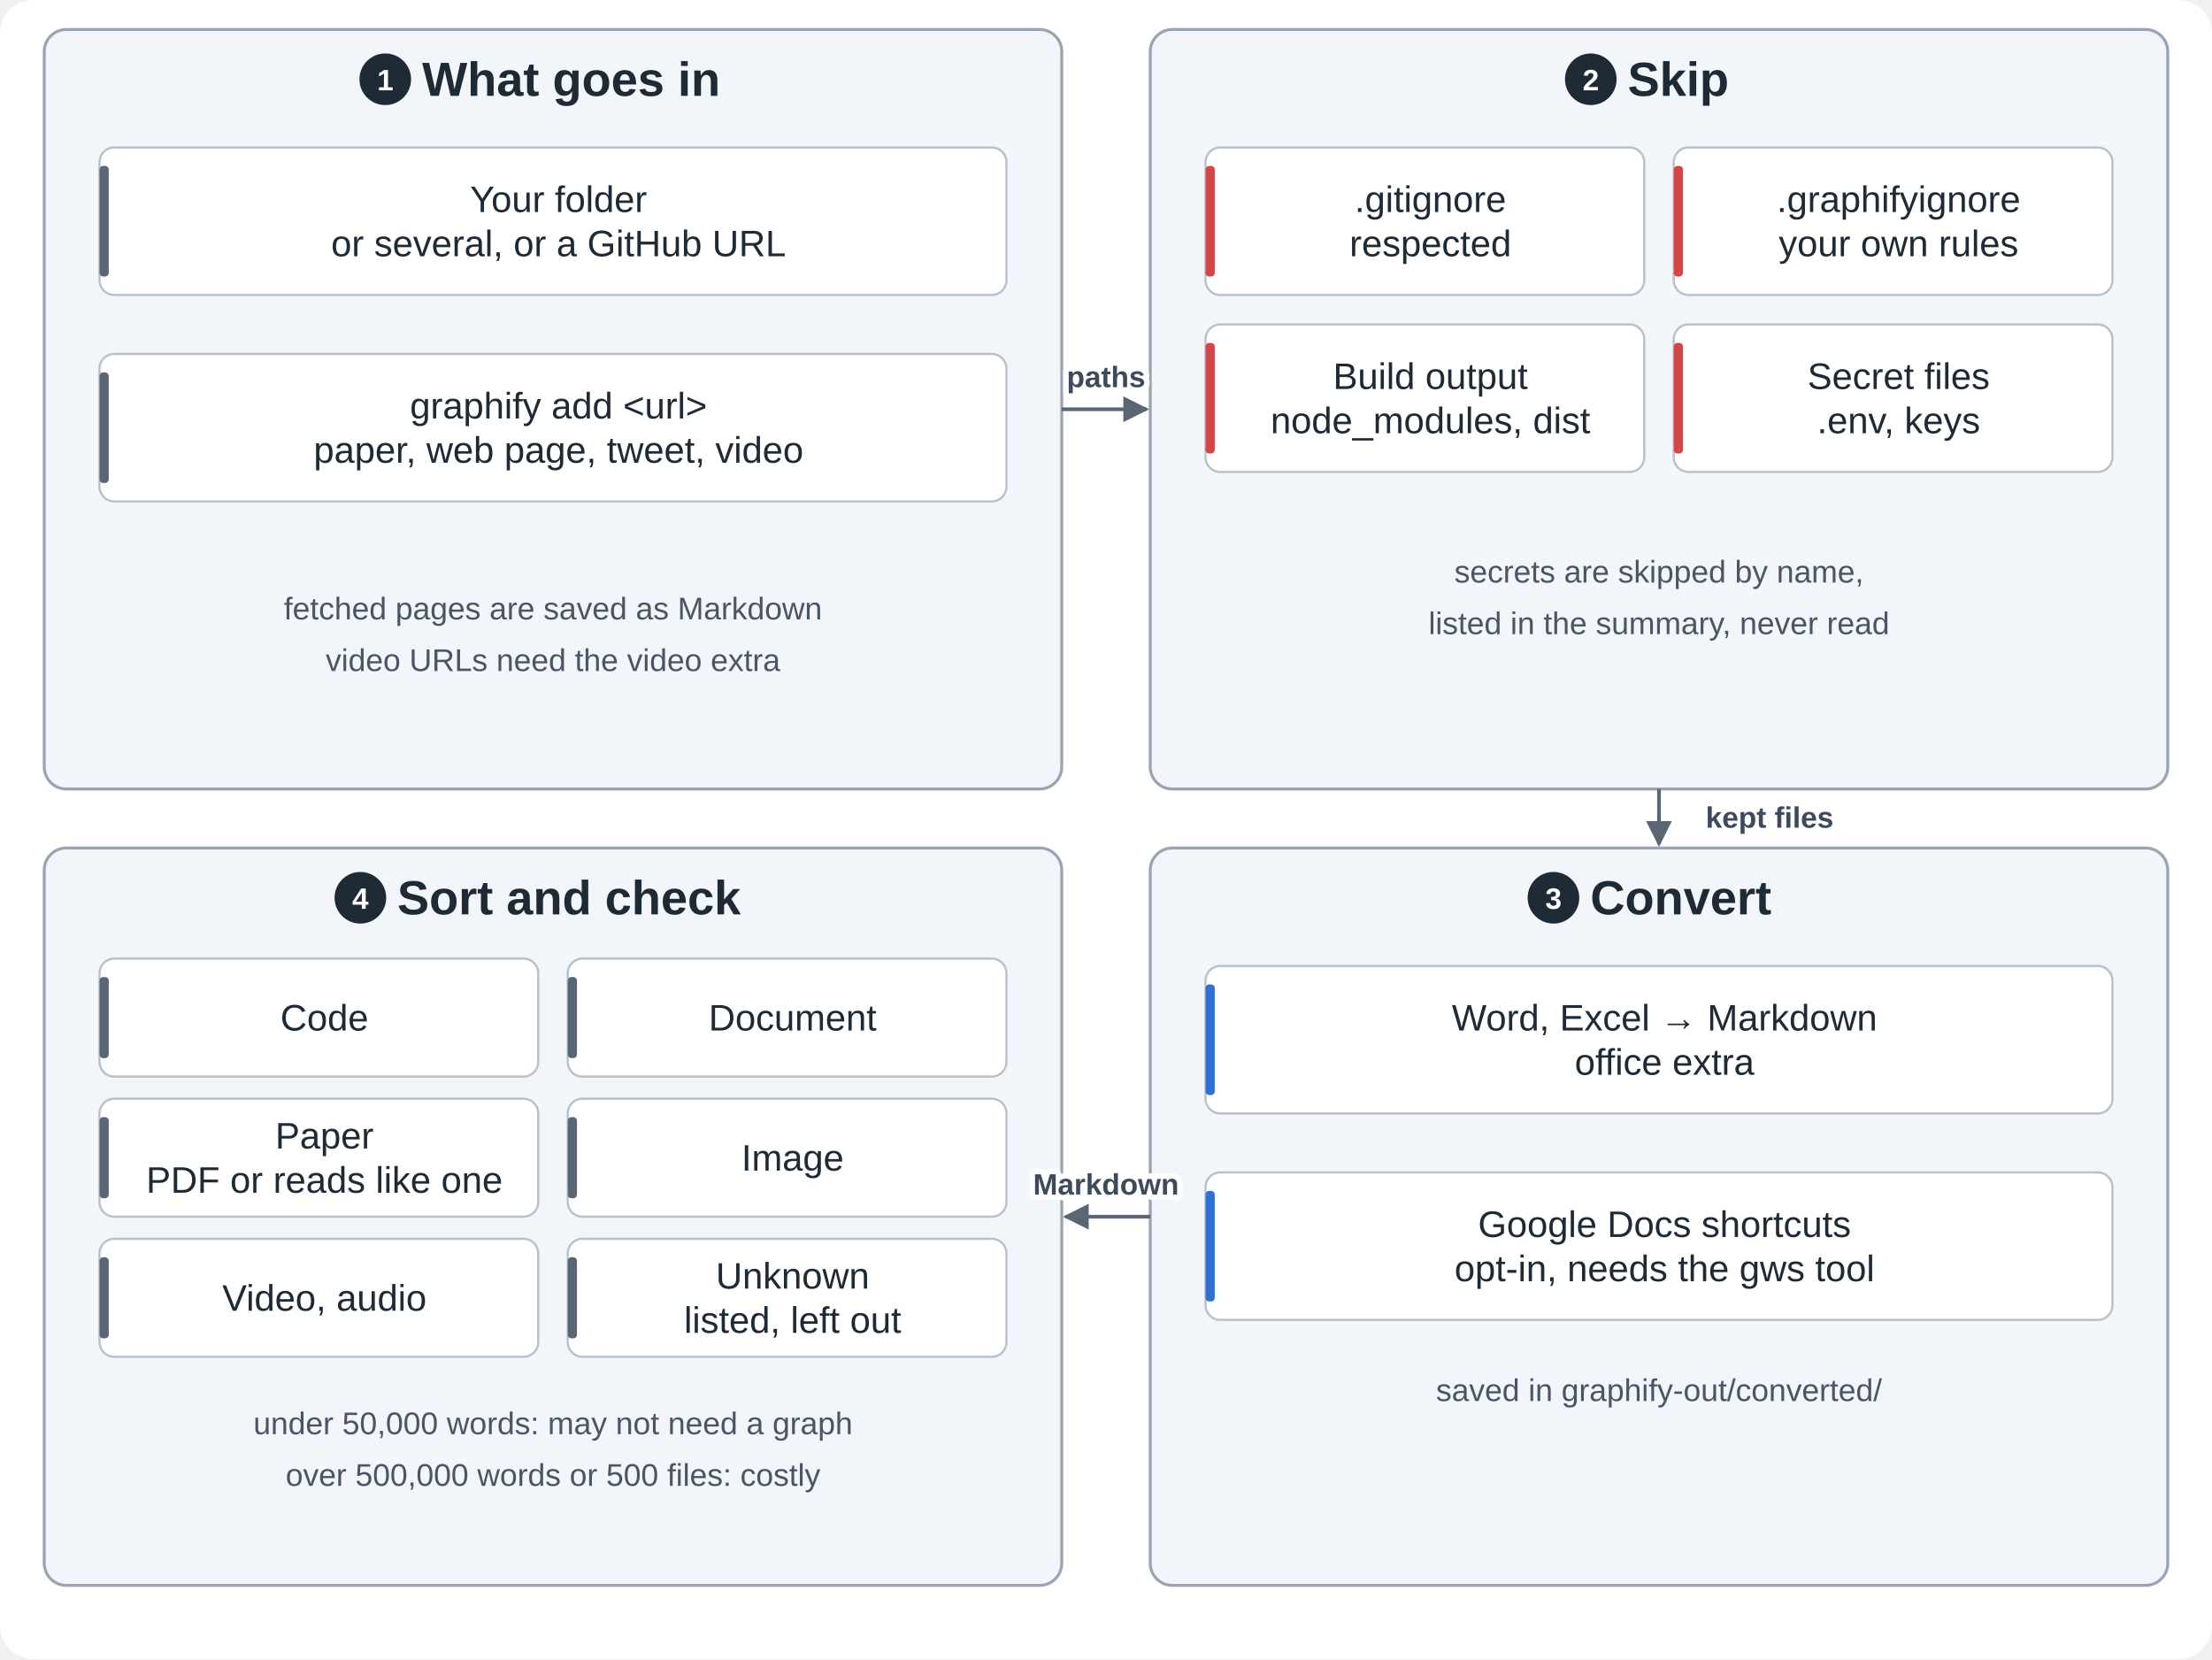
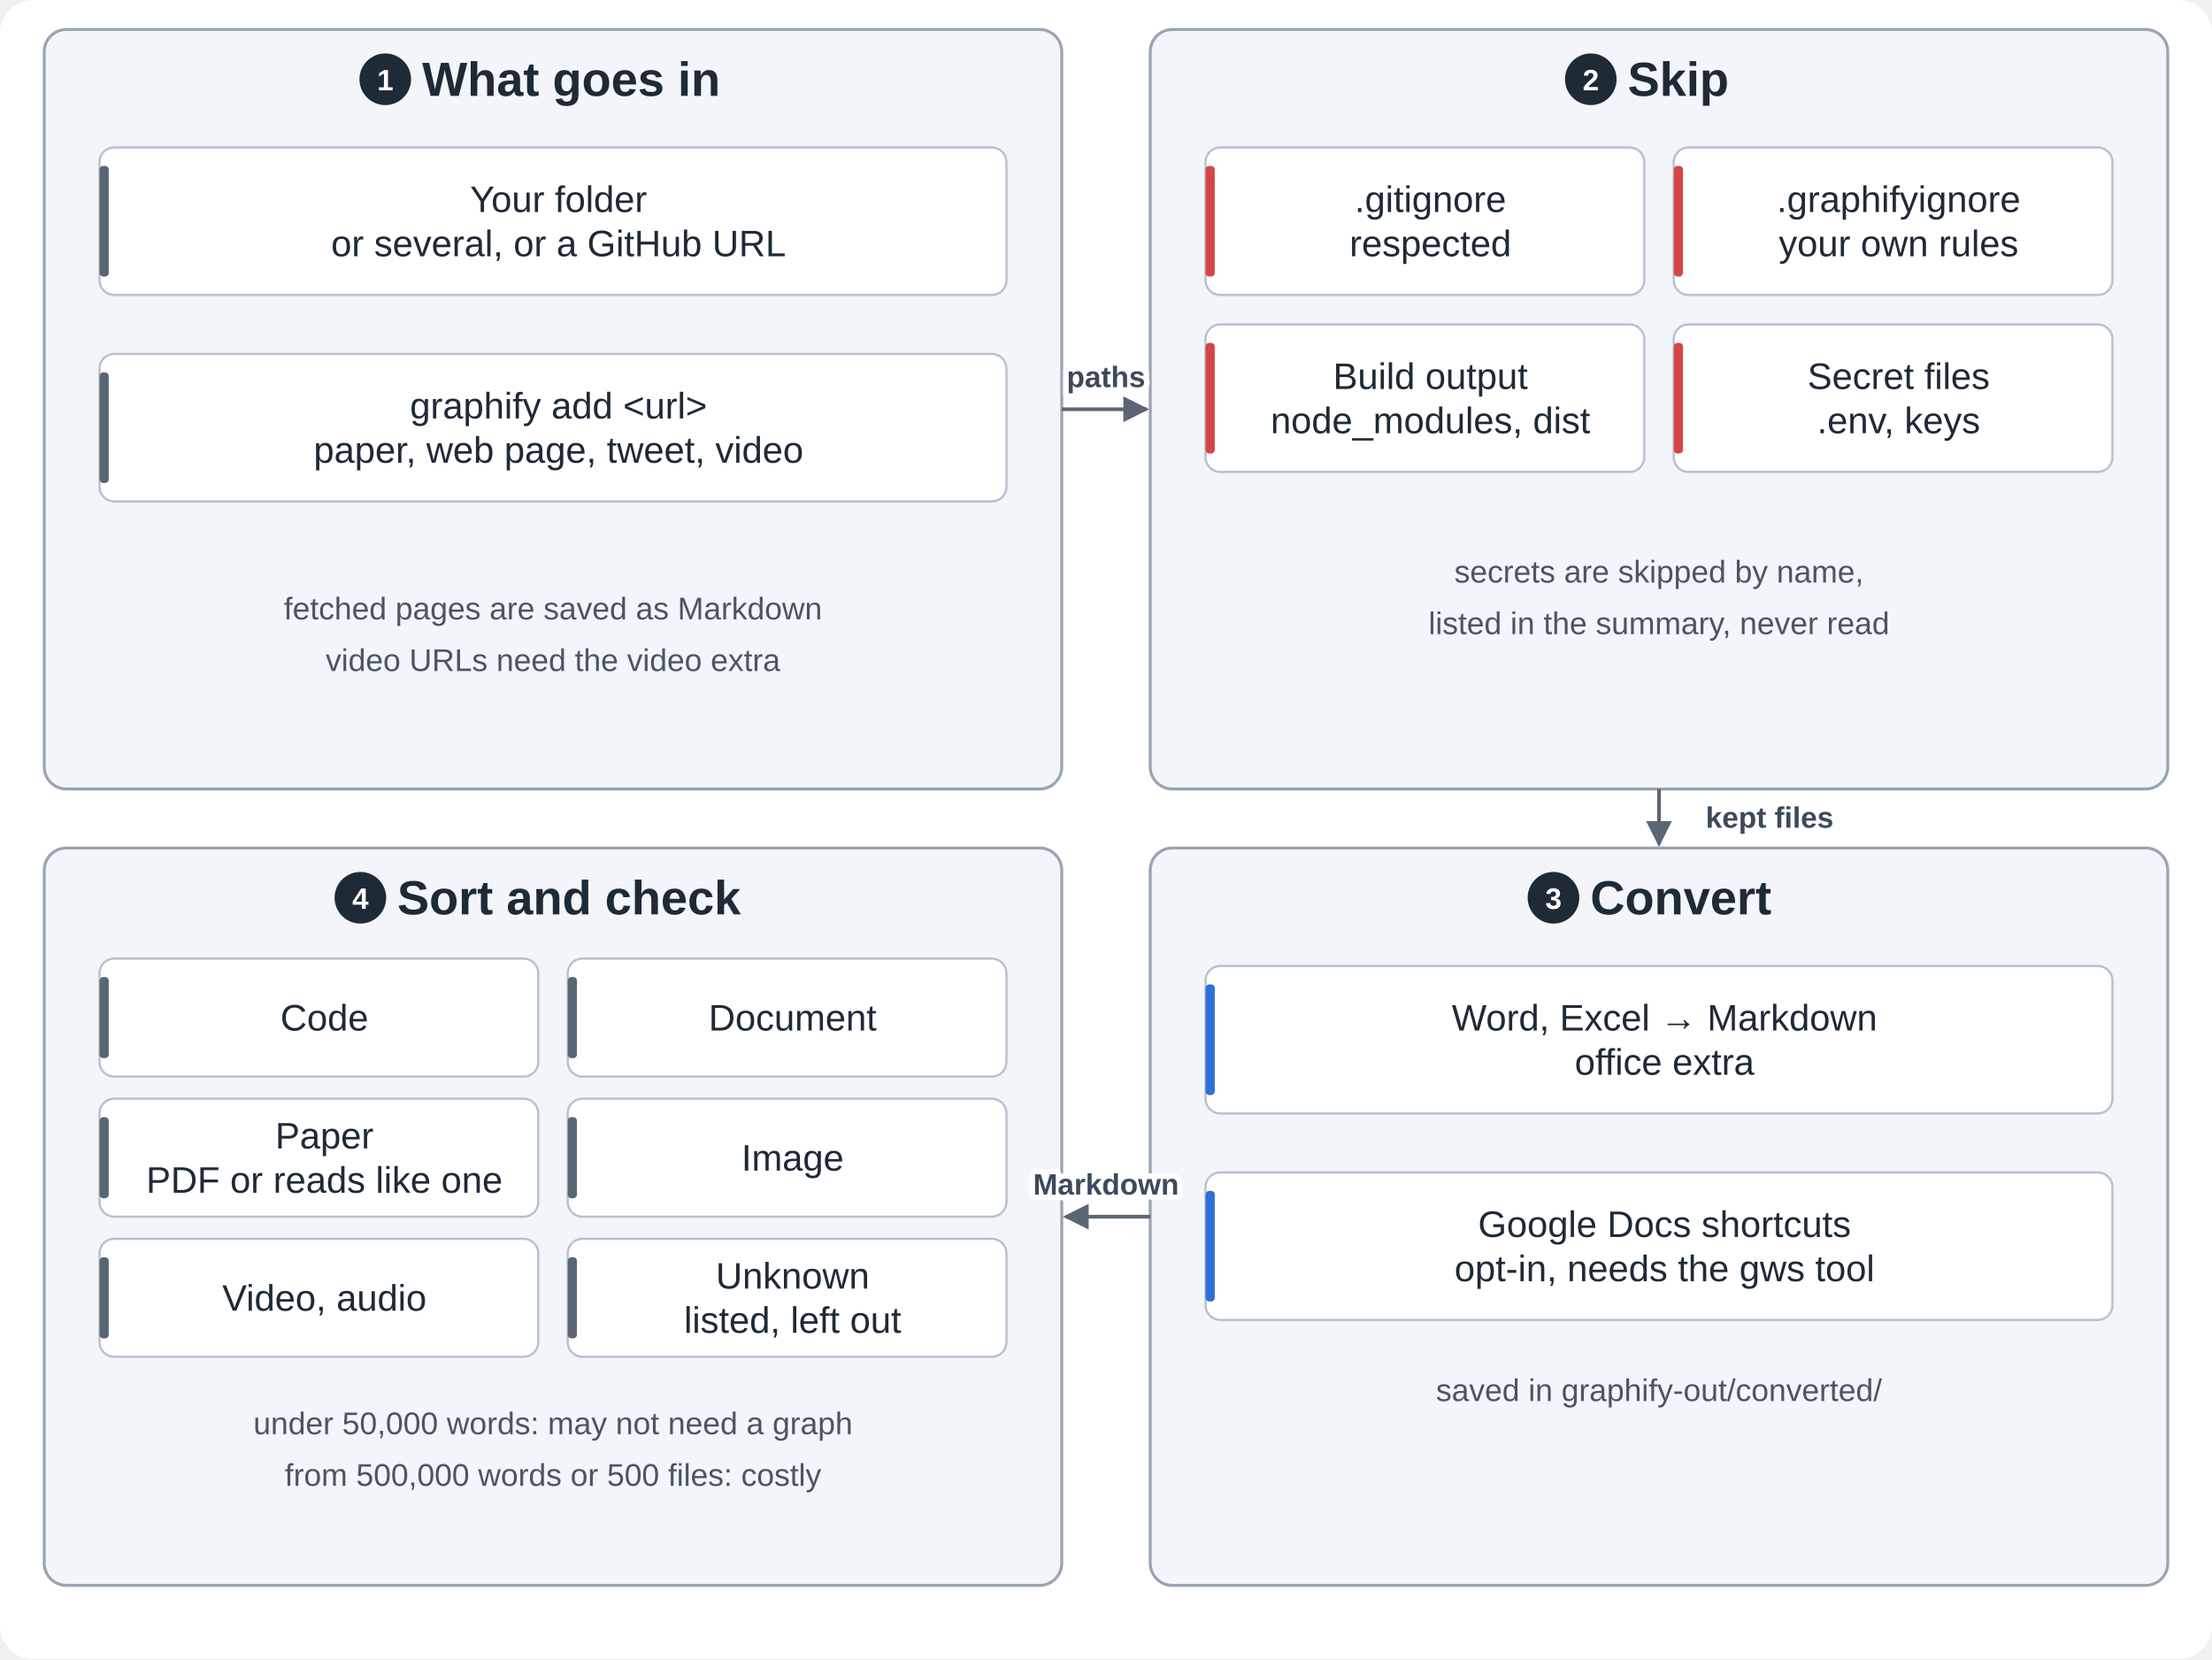
<svg xmlns="http://www.w3.org/2000/svg" viewBox="0 0 1200 900" width="1200" height="900" role="img" aria-labelledby="t d">
  <defs>
    <marker id="arr" viewBox="0 0 10 10" refX="9" refY="5" markerWidth="7" markerHeight="7" orient="auto">
      <path d="M0 0L10 5L0 10z" fill="#5b6675" />
    </marker>
    <marker id="ca" viewBox="0 0 10 10" refX="5" refY="5" markerWidth="6" markerHeight="6" orient="auto">
      <path d="M0 0L10 5L0 10z" fill="#5b6675" />
    </marker>
  </defs>
  <style>
text{font-family:-apple-system,"Helvetica Neue",Arial,"PingFang SC",sans-serif;fill:#1f2a37}
.gt{font-size:26px;font-weight:700}
.st{font-size:20px;font-weight:700}
.ag{font-size:20px}
.q{font-size:18px;fill:#3d4a5c}
.lb{font-size:17px;fill:#4a5565}
.al{font-size:16px;font-weight:600;fill:#3d4a5c;paint-order:stroke;stroke:#ffffff;stroke-width:6px;stroke-linejoin:round}
.grp{fill:#f2f5f9;stroke:#9aa4b2;stroke-width:1.6}
.sub{fill:#e8edf3;stroke:#b8c1cc;stroke-width:1.2}
.agent{fill:#ffffff;stroke:#b8c1cc;stroke-width:1.2}
.human{fill:#d6e6fb;stroke:#9cbbe6;stroke-width:1.2}
.front{fill:#dcf0e0;stroke:#9ccfa8;stroke-width:1.2}
.flow{stroke:#5b6675;stroke-width:2;fill:none;marker-end:url(#arr)}
.back{stroke-dasharray:7 5}
.cyc{stroke:#5b6675;stroke-width:2;fill:none;marker-end:url(#ca)}
.num{fill:#1f2a37}
.numt{font-size:16px;font-weight:700;fill:#ffffff}
</style>
  <rect width="1200" height="900" rx="18" fill="#ffffff" />
  <rect x="24" y="16" width="552" height="412" rx="12" class="grp" />
  <circle cx="209.0" cy="43" r="14" class="num" />
  <text x="209.0" y="49" class="numt" text-anchor="middle">1</text>
  <text x="229.0" y="52" class="gt" text-anchor="start">What goes in</text>
  <rect x="54" y="80" width="492" height="80" rx="8" class="agent" />
  <rect x="54" y="90" width="5" height="60" rx="2" fill="#5b6675" />
  <text x="303.0" y="115.0" class="ag" text-anchor="middle">Your folder</text>
  <text x="303.0" y="139.0" class="ag" text-anchor="middle">or several, or a GitHub URL</text>
  <rect x="54" y="192" width="492" height="80" rx="8" class="agent" />
  <rect x="54" y="202" width="5" height="60" rx="2" fill="#5b6675" />
  <text x="303.0" y="227.0" class="ag" text-anchor="middle">graphify add &lt;url&gt;</text>
  <text x="303.0" y="251.0" class="ag" text-anchor="middle">paper, web page, tweet, video</text>
  <text x="300.0" y="336" class="lb" text-anchor="middle">fetched pages are saved as Markdown</text>
  <text x="300.0" y="364" class="lb" text-anchor="middle">video URLs need the video extra</text>
  <rect x="624" y="16" width="552" height="412" rx="12" class="grp" />
  <circle cx="863.0" cy="43" r="14" class="num" />
  <text x="863.0" y="49" class="numt" text-anchor="middle">2</text>
  <text x="883.0" y="52" class="gt" text-anchor="start">Skip</text>
  <rect x="654" y="80" width="238" height="80" rx="8" class="agent" />
  <rect x="654" y="90" width="5" height="60" rx="2" fill="#d64545" />
  <text x="776.0" y="115.0" class="ag" text-anchor="middle">.gitignore</text>
  <text x="776.0" y="139.0" class="ag" text-anchor="middle">respected</text>
  <rect x="908" y="80" width="238" height="80" rx="8" class="agent" />
  <rect x="908" y="90" width="5" height="60" rx="2" fill="#d64545" />
  <text x="1030.0" y="115.0" class="ag" text-anchor="middle">.graphifyignore</text>
  <text x="1030.0" y="139.0" class="ag" text-anchor="middle">your own rules</text>
  <rect x="654" y="176" width="238" height="80" rx="8" class="agent" />
  <rect x="654" y="186" width="5" height="60" rx="2" fill="#d64545" />
  <text x="776.0" y="211.0" class="ag" text-anchor="middle">Build output</text>
  <text x="776.0" y="235.0" class="ag" text-anchor="middle">node_modules, dist</text>
  <rect x="908" y="176" width="238" height="80" rx="8" class="agent" />
  <rect x="908" y="186" width="5" height="60" rx="2" fill="#d64545" />
  <text x="1030.0" y="211.0" class="ag" text-anchor="middle">Secret files</text>
  <text x="1030.0" y="235.0" class="ag" text-anchor="middle">.env, keys</text>
  <text x="900.0" y="316" class="lb" text-anchor="middle">secrets are skipped by name,</text>
  <text x="900.0" y="344" class="lb" text-anchor="middle">listed in the summary, never read</text>
  <rect x="624" y="460" width="552" height="400" rx="12" class="grp" />
  <circle cx="842.75" cy="487" r="14" class="num" />
  <text x="842.75" y="493" class="numt" text-anchor="middle">3</text>
  <text x="862.75" y="496" class="gt" text-anchor="start">Convert</text>
  <rect x="654" y="524" width="492" height="80" rx="8" class="agent" />
  <rect x="654" y="534" width="5" height="60" rx="2" fill="#2f6fd6" />
  <text x="903.0" y="559.0" class="ag" text-anchor="middle">Word, Excel → Markdown</text>
  <text x="903.0" y="583.0" class="ag" text-anchor="middle">office extra</text>
  <rect x="654" y="636" width="492" height="80" rx="8" class="agent" />
  <rect x="654" y="646" width="5" height="60" rx="2" fill="#2f6fd6" />
  <text x="903.0" y="671.0" class="ag" text-anchor="middle">Google Docs shortcuts</text>
  <text x="903.0" y="695.0" class="ag" text-anchor="middle">opt-in, needs the gws tool</text>
  <text x="900.0" y="760" class="lb" text-anchor="middle">saved in graphify-out/converted/</text>
  <rect x="24" y="460" width="552" height="400" rx="12" class="grp" />
  <circle cx="195.5" cy="487" r="14" class="num" />
  <text x="195.5" y="493" class="numt" text-anchor="middle">4</text>
  <text x="215.5" y="496" class="gt" text-anchor="start">Sort and check</text>
  <rect x="54" y="520" width="238" height="64" rx="8" class="agent" />
  <rect x="54" y="530" width="5" height="44" rx="2" fill="#5b6675" />
  <text x="176.0" y="559.0" class="ag" text-anchor="middle">Code</text>
  <rect x="308" y="520" width="238" height="64" rx="8" class="agent" />
  <rect x="308" y="530" width="5" height="44" rx="2" fill="#5b6675" />
  <text x="430.0" y="559.0" class="ag" text-anchor="middle">Document</text>
  <rect x="54" y="596" width="238" height="64" rx="8" class="agent" />
  <rect x="54" y="606" width="5" height="44" rx="2" fill="#5b6675" />
  <text x="176.0" y="623.0" class="ag" text-anchor="middle">Paper</text>
  <text x="176.0" y="647.0" class="ag" text-anchor="middle">PDF or reads like one</text>
  <rect x="308" y="596" width="238" height="64" rx="8" class="agent" />
  <rect x="308" y="606" width="5" height="44" rx="2" fill="#5b6675" />
  <text x="430.0" y="635.0" class="ag" text-anchor="middle">Image</text>
  <rect x="54" y="672" width="238" height="64" rx="8" class="agent" />
  <rect x="54" y="682" width="5" height="44" rx="2" fill="#5b6675" />
  <text x="176.0" y="711.0" class="ag" text-anchor="middle">Video, audio</text>
  <rect x="308" y="672" width="238" height="64" rx="8" class="agent" />
  <rect x="308" y="682" width="5" height="44" rx="2" fill="#5b6675" />
  <text x="430.0" y="699.0" class="ag" text-anchor="middle">Unknown</text>
  <text x="430.0" y="723.0" class="ag" text-anchor="middle">listed, left out</text>
  <text x="300.0" y="778" class="lb" text-anchor="middle">under 50,000 words: may not need a graph</text>
-   <text x="300.0" y="806" class="lb" text-anchor="middle">over 500,000 words or 500 files: costly</text>
+   <text x="300.0" y="806" class="lb" text-anchor="middle">from 500,000 words or 500 files: costly</text>
  <path d="M576 222H622" class="flow" />
  <text x="600" y="210" class="al" text-anchor="middle">paths</text>
  <path d="M900.0 428V458" class="flow" />
  <text x="960.0" y="449" class="al" text-anchor="middle">kept files</text>
  <path d="M624 660H578" class="flow" />
  <text x="600" y="648" class="al" text-anchor="middle">Markdown</text>
</svg>
